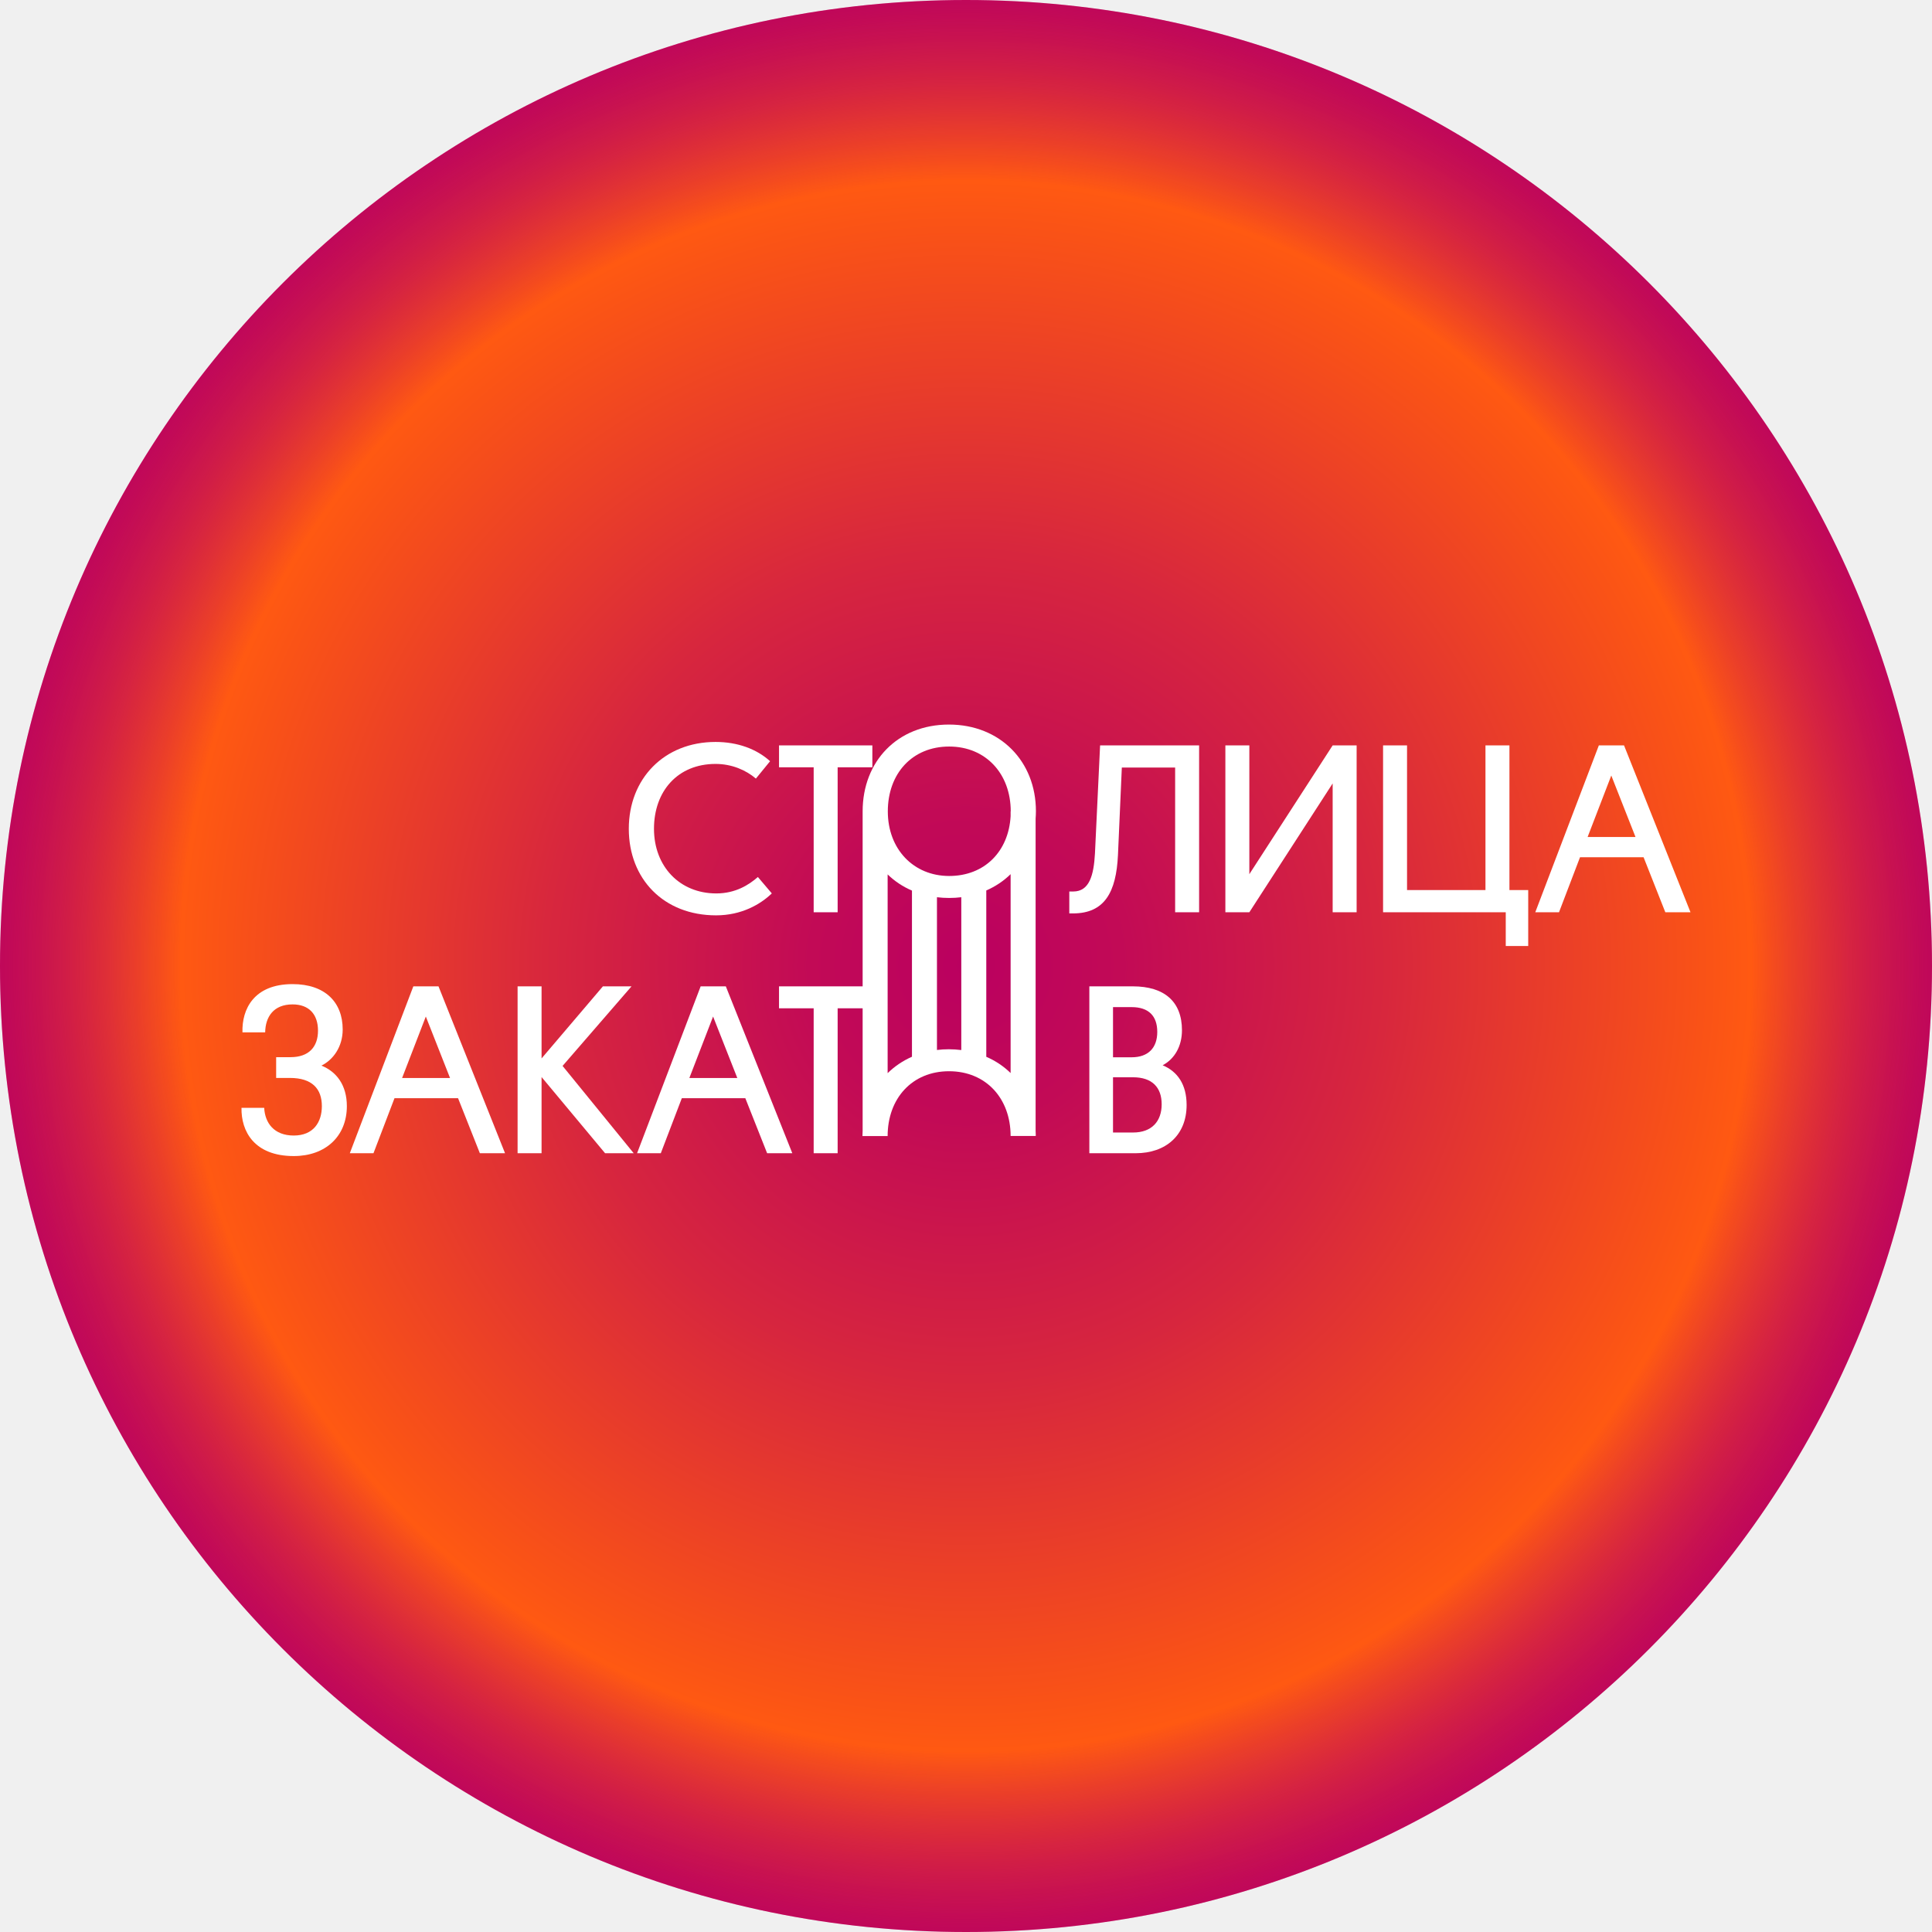
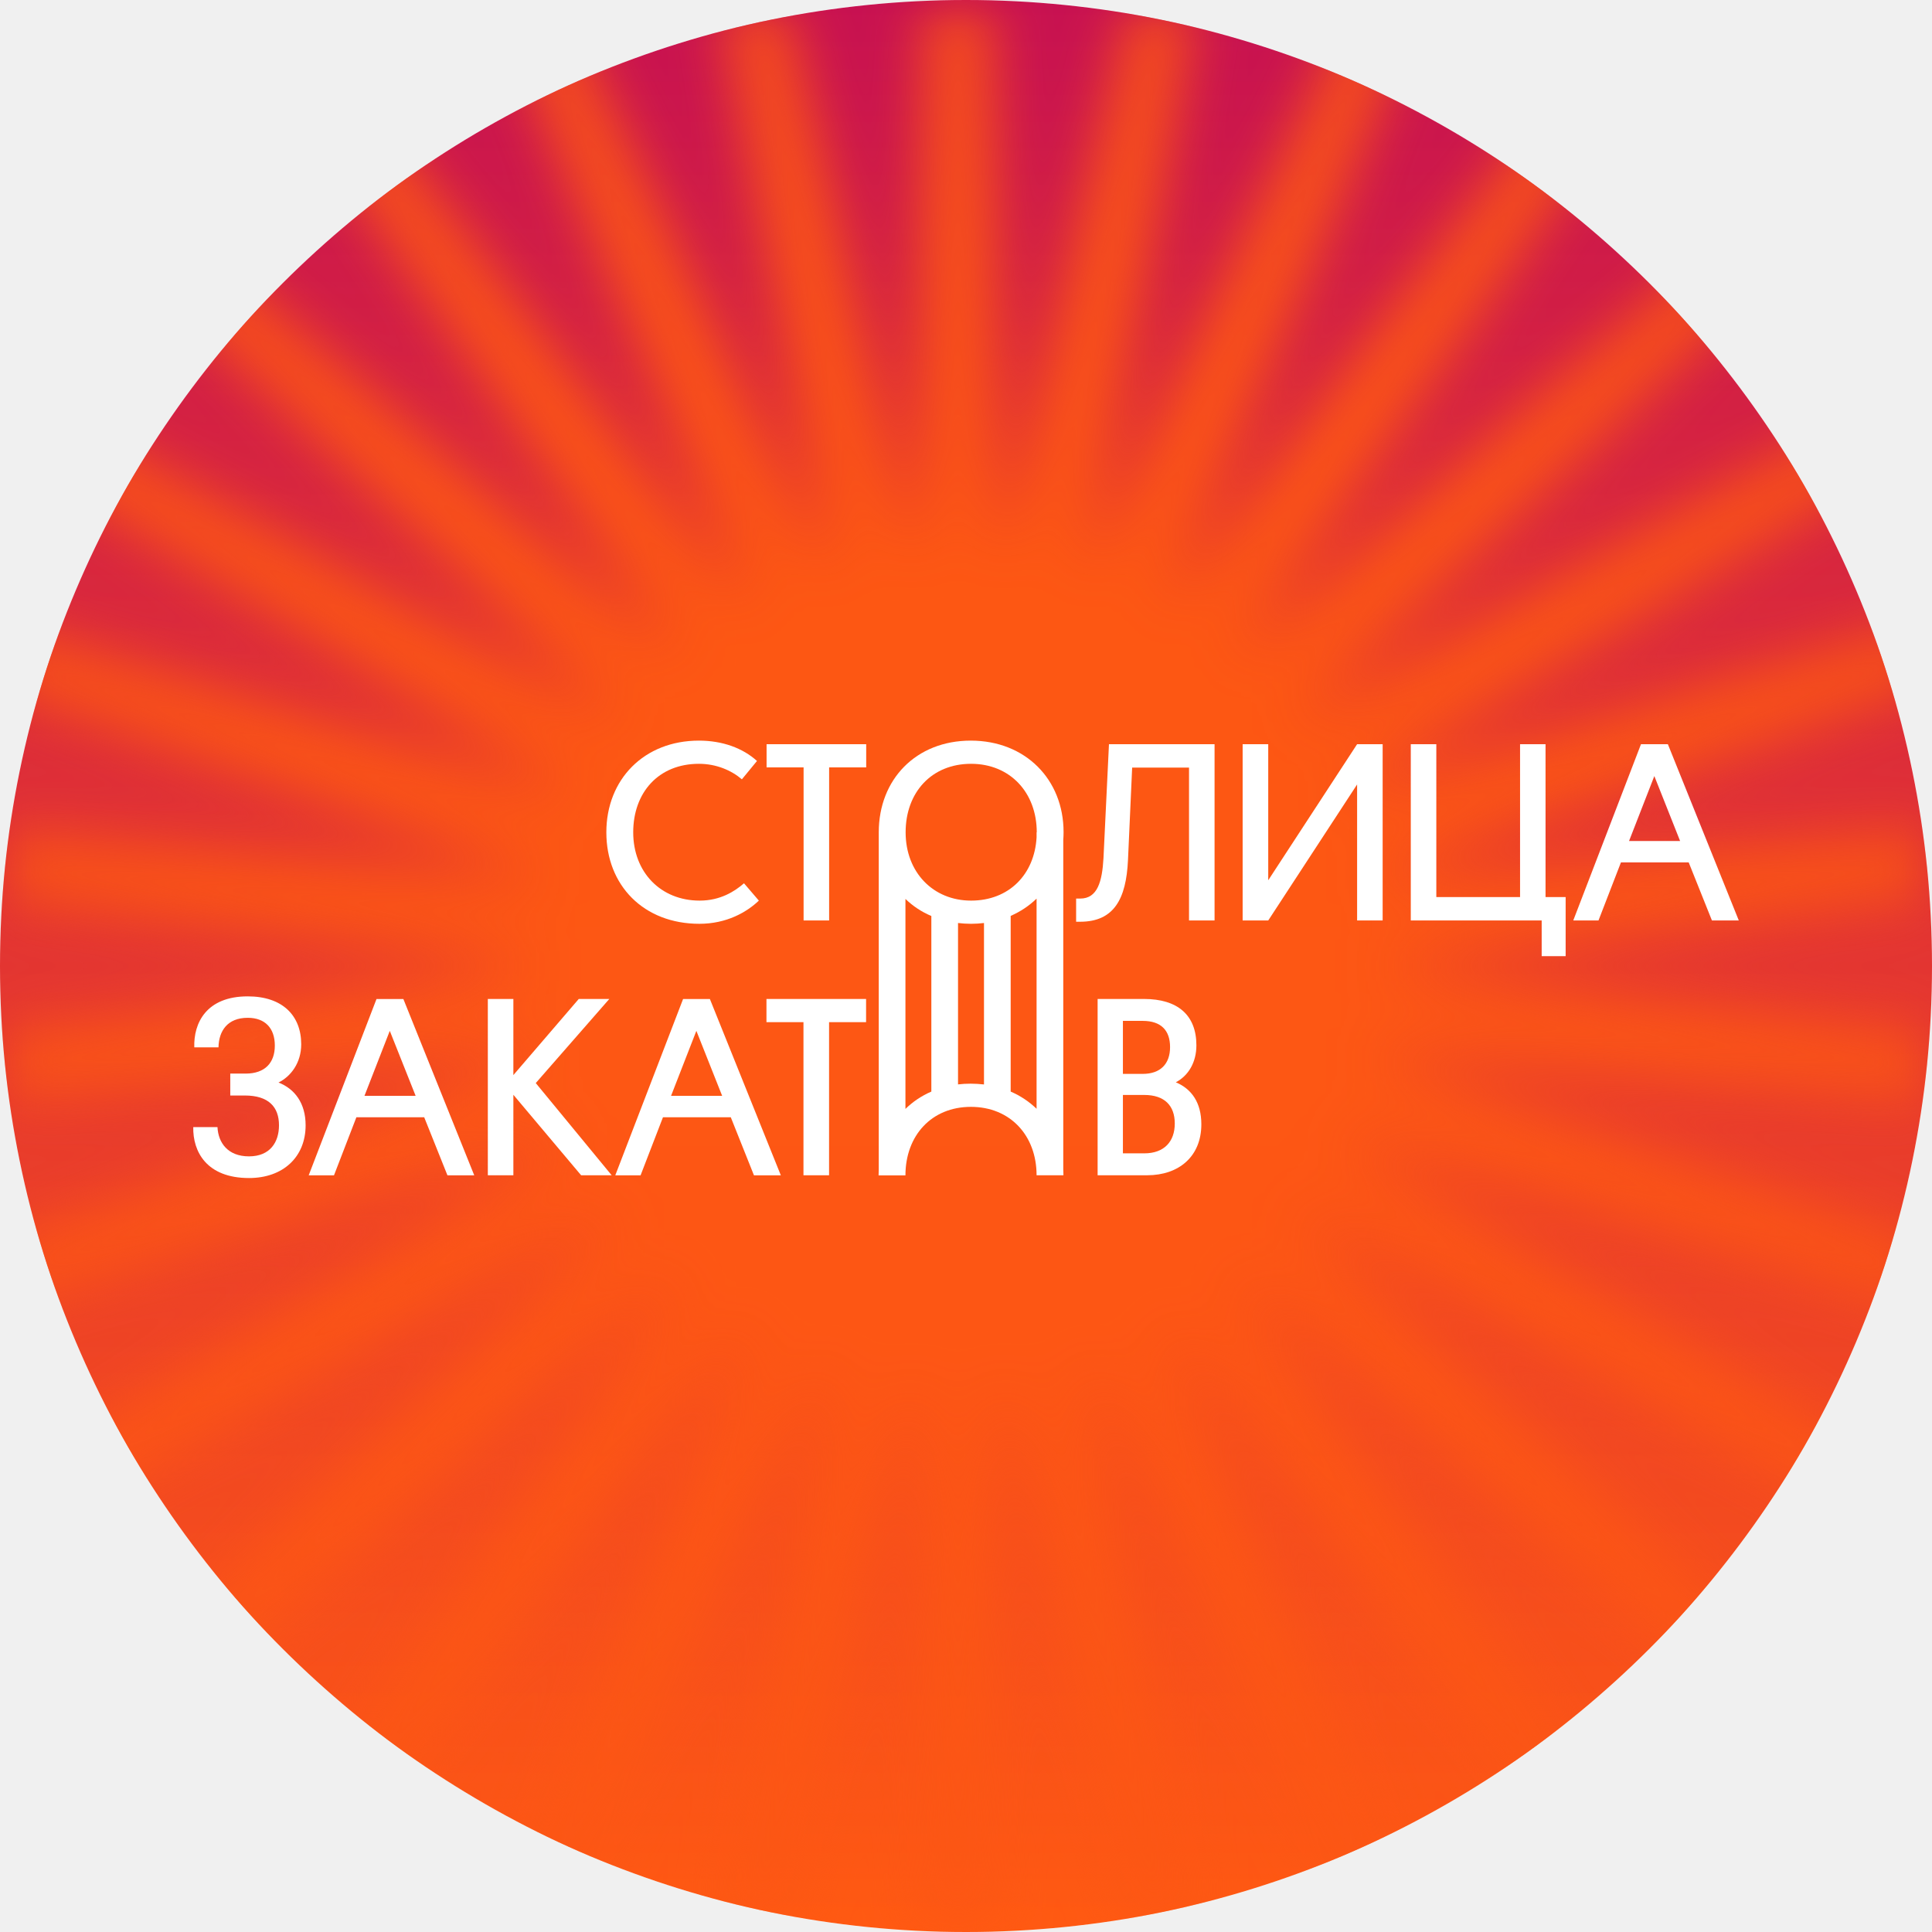
<svg xmlns="http://www.w3.org/2000/svg" width="32" height="32" viewBox="0 0 32 32" fill="none">
-   <g clip-path="url(#clip0_1513_9182)">
+   <g clip-path="url(#clip0_2640_15280)">
    <rect width="32" height="32" rx="16" fill="white" />
-     <rect width="32" height="32" rx="16" fill="url(#paint0_radial_1513_9182)" />
-     <path d="M16 33.066C25.426 33.066 33.067 25.425 33.067 16C33.067 6.574 25.426 -1.067 16 -1.067C6.574 -1.067 -1.067 6.574 -1.067 16C-1.067 25.425 6.574 33.066 16 33.066Z" fill="url(#paint1_radial_1513_9182)" />
-     <path d="M12.783 14.798C12.597 14.977 12.285 15.161 11.86 15.161C10.993 15.161 10.415 14.558 10.415 13.727C10.415 12.896 11.002 12.289 11.852 12.289C12.216 12.289 12.532 12.405 12.755 12.608L12.52 12.896C12.358 12.757 12.123 12.653 11.852 12.653C11.225 12.653 10.832 13.104 10.832 13.727C10.832 14.35 11.257 14.798 11.864 14.798C12.184 14.798 12.407 14.654 12.553 14.526L12.784 14.798H12.783Z" fill="white" />
-     <path d="M13.874 12.709V15.11H13.477V12.709H12.903V12.346H14.449V12.709H13.874H13.874Z" fill="white" />
-     <path d="M17.771 15.129H17.711V14.766H17.776C18.043 14.766 18.116 14.499 18.136 14.135L18.221 12.346H19.861V15.11H19.464V12.713H18.581L18.517 14.163C18.488 14.774 18.298 15.129 17.772 15.129H17.771Z" fill="white" />
-     <path d="M20.693 14.479L22.073 12.346H22.47V15.11H22.073V12.976L20.693 15.11H20.296V12.346H20.693V14.479Z" fill="white" />
-     <path d="M24.604 12.346H25.001V14.742H25.312V15.669H24.94V15.11H22.908V12.346H23.305V14.742H24.604V12.346H24.604Z" fill="white" />
-     <path d="M27.223 14.199H26.17L25.822 15.11H25.429L26.482 12.346H26.899L28 15.11H27.583L27.223 14.199ZM26.296 13.863H27.089L26.688 12.845L26.296 13.863Z" fill="white" />
-     <path d="M3.999 18.349H4.376C4.388 18.597 4.537 18.808 4.865 18.808C5.193 18.808 5.331 18.585 5.331 18.321C5.331 18.033 5.169 17.854 4.801 17.854H4.574V17.51H4.813C5.113 17.51 5.267 17.342 5.267 17.071C5.267 16.799 5.117 16.636 4.846 16.636C4.53 16.636 4.396 16.843 4.392 17.099H4.016C4.004 16.719 4.202 16.3 4.846 16.3C5.384 16.3 5.676 16.6 5.676 17.051C5.676 17.339 5.518 17.554 5.324 17.65C5.574 17.75 5.745 17.974 5.745 18.321C5.745 18.82 5.392 19.148 4.866 19.148C4.206 19.148 3.992 18.732 4 18.349H3.999Z" fill="white" />
-     <path d="M7.587 18.19H6.534L6.186 19.101H5.794L6.846 16.337H7.263L8.365 19.101H7.948L7.587 18.19ZM6.66 17.855H7.454L7.053 16.837L6.66 17.855Z" fill="white" />
-     <path d="M8.969 17.532L9.986 16.337H10.46L9.318 17.655L10.496 19.101H10.022L8.97 17.839V19.101H8.573V16.337H8.97V17.532H8.969Z" fill="white" />
-     <path d="M12.345 18.19H11.293L10.945 19.101H10.552L11.605 16.337H12.022L13.123 19.101H12.706L12.345 18.19ZM11.418 17.855H12.212L11.811 16.837L11.418 17.855Z" fill="white" />
-     <path d="M13.874 16.701V19.101H13.477V16.701H12.903V16.337H14.449V16.701H13.874H13.874Z" fill="white" />
-     <path d="M18.812 19.101H18.043V16.337H18.763C19.285 16.337 19.577 16.589 19.577 17.064C19.577 17.328 19.455 17.54 19.257 17.644C19.504 17.748 19.654 17.963 19.654 18.302C19.654 18.806 19.306 19.101 18.812 19.101ZM18.435 16.681V17.512H18.743C19.018 17.512 19.168 17.356 19.168 17.092C19.168 16.828 19.026 16.681 18.743 16.681H18.435ZM18.435 17.843V18.758H18.767C19.079 18.758 19.241 18.57 19.241 18.29C19.241 18.011 19.083 17.843 18.767 17.843H18.435V17.843Z" fill="white" />
-     <path d="M17.153 18.725V13.559C17.156 13.518 17.158 13.477 17.158 13.435C17.158 12.612 16.567 12.001 15.717 12.001C14.867 12.001 14.288 12.608 14.288 13.439V18.729C14.286 18.758 14.285 18.787 14.285 18.817H14.702C14.702 18.194 15.107 17.743 15.719 17.743C16.33 17.743 16.738 18.192 16.739 18.814V18.815H17.153V18.813H17.156C17.156 18.783 17.155 18.754 17.153 18.725ZM15.721 12.365C16.328 12.365 16.741 12.816 16.741 13.439H16.739V13.519C16.706 14.1 16.31 14.509 15.721 14.509C15.132 14.509 14.705 14.066 14.705 13.439C14.705 12.812 15.11 12.365 15.721 12.365ZM14.702 17.775V14.483C14.817 14.595 14.952 14.685 15.105 14.751V17.503C14.953 17.57 14.817 17.662 14.702 17.775ZM15.715 17.379C15.648 17.379 15.583 17.383 15.519 17.391V14.861C15.585 14.869 15.652 14.873 15.721 14.873C15.79 14.873 15.857 14.869 15.922 14.861V17.392C15.855 17.384 15.786 17.379 15.715 17.379ZM16.336 17.504V14.749C16.489 14.682 16.624 14.591 16.739 14.479V17.773C16.624 17.661 16.489 17.57 16.336 17.504Z" fill="white" />
+     <rect width="32" height="32" rx="16" fill="url(#paint0_linear_2640_15280)" />
+     <g filter="url(#filter0_f_2640_15280)">
+       <path d="M15.867 -18.133L16.583 9.211L22.991 -17.387L17.985 9.507L29.804 -15.182L19.293 10.088L36.008 -11.614L20.453 10.927L41.332 -6.84L21.411 11.987L45.543 -1.067L22.128 13.223L48.456 5.452L22.57 14.581L49.946 12.432L22.72 16L49.946 19.568L22.57 17.419L48.456 26.548L22.128 18.777L45.543 33.067L21.411 20.013L41.332 38.84L20.453 21.073L36.008 43.614L19.293 21.912L29.804 47.182L17.985 22.493L22.991 49.388L16.583 22.789L15.867 50.133L15.15 22.789L8.742 49.388L13.749 22.493L1.929 47.182L12.44 21.912L-4.275 43.614L11.281 21.073L-9.598 38.84L10.322 20.013L-13.809 33.067L9.606 18.777L-16.723 26.548L9.163 17.419L-18.212 19.568L9.013 16L-18.212 12.432L9.163 14.581L-16.723 5.452L9.606 13.223L-13.809 -1.067L10.322 11.987L-9.598 -6.84L11.281 10.927L-4.275 -11.614L12.44 10.088L1.929 -15.182L13.749 9.507L8.742 -17.387L15.15 9.211L15.867 -18.133Z" fill="url(#paint1_linear_2640_15280)" />
+     </g>
+     <path d="M12.569 14.917C12.37 15.107 12.037 15.301 11.584 15.301C10.66 15.301 10.043 14.664 10.043 13.786C10.043 12.908 10.669 12.267 11.576 12.267C11.964 12.267 12.301 12.389 12.538 12.604L12.288 12.908C12.115 12.76 11.865 12.651 11.576 12.651C10.906 12.651 10.488 13.128 10.488 13.786C10.488 14.444 10.941 14.917 11.589 14.917C11.93 14.917 12.168 14.765 12.323 14.63L12.569 14.917H12.569Z" fill="white" />
+     <path d="M13.733 12.71V15.246H13.31V12.71H12.697V12.326H14.347V12.71H13.734H13.733Z" fill="white" />
+     <path d="M17.888 15.267H17.824V14.883H17.893C18.178 14.883 18.255 14.601 18.277 14.216L18.368 12.326H20.117V15.246H19.694V12.714H18.752L18.683 14.246C18.653 14.892 18.45 15.267 17.889 15.267H17.888Z" fill="white" />
+     <path d="M21.006 14.58L22.478 12.326H22.901V15.246H22.478V12.993L21.006 15.246H20.582V12.326H21.006V14.58Z" fill="white" />
+     <path d="M25.176 12.326H25.599V14.858H25.932V15.837H25.535V15.246H23.367V12.326H23.79V14.858H25.177V12.326H25.176Z" fill="white" />
+     <path d="M27.97 14.284H26.848L26.476 15.246H26.058L27.18 12.326H27.625L28.8 15.246H28.355L27.97 14.284ZM26.982 13.93H27.828L27.401 12.854L26.982 13.93Z" fill="white" />
+     <path d="M3.2 18.668H3.602C3.615 18.93 3.775 19.153 4.124 19.153C4.474 19.153 4.621 18.917 4.621 18.638C4.621 18.334 4.448 18.145 4.055 18.145H3.814V17.782H4.069C4.388 17.782 4.552 17.604 4.552 17.318C4.552 17.031 4.392 16.858 4.103 16.858C3.766 16.858 3.624 17.077 3.619 17.347H3.218C3.205 16.946 3.416 16.503 4.103 16.503C4.678 16.503 4.989 16.82 4.989 17.297C4.989 17.601 4.82 17.828 4.613 17.93C4.881 18.035 5.062 18.271 5.062 18.638C5.062 19.166 4.686 19.512 4.125 19.512C3.421 19.512 3.192 19.073 3.201 18.668H3.2Z" fill="white" />
+     <path d="M7.026 18.505H5.903L5.532 19.467H5.113L6.236 16.547H6.681L7.855 19.467H7.411L7.026 18.505ZM6.037 18.15H6.884L6.456 17.074L6.037 18.15Z" fill="white" />
+     <path d="M8.502 17.808L9.586 16.546H10.092L8.874 17.939L10.131 19.466H9.625L8.503 18.133V19.466H8.08V16.546H8.503V17.808H8.502Z" fill="white" />
+     <path d="M12.104 18.505H10.981L10.61 19.467H10.191L11.314 16.547H11.758L12.933 19.467H12.488L12.104 18.505ZM11.115 18.15H11.961L11.534 17.074L11.115 18.15Z" fill="white" />
+     <path d="M13.732 16.93V19.466H13.308V16.93H12.695V16.546H14.345V16.93H13.732H13.732Z" fill="white" />
+     <path d="M19 19.466H18.18V16.546H18.948C19.505 16.546 19.816 16.812 19.816 17.314C19.816 17.593 19.686 17.816 19.475 17.926C19.738 18.036 19.898 18.264 19.898 18.622C19.898 19.154 19.527 19.466 19 19.466ZM18.599 16.909V17.787H18.927C19.22 17.787 19.38 17.622 19.38 17.343C19.38 17.065 19.229 16.909 18.927 16.909H18.599ZM18.599 18.137V19.103H18.953C19.285 19.103 19.458 18.905 19.458 18.609C19.458 18.314 19.29 18.136 18.953 18.136H18.599V18.137Z" fill="white" />
+     <path d="M17.611 19.37V13.913C17.614 13.87 17.616 13.826 17.616 13.782C17.616 12.912 16.986 12.267 16.079 12.267C15.173 12.267 14.555 12.908 14.555 13.786V19.375C14.553 19.405 14.552 19.436 14.552 19.468H14.997C14.997 18.809 15.429 18.333 16.081 18.333C16.733 18.333 17.168 18.808 17.169 19.464V19.466H17.611V19.463H17.614C17.614 19.432 17.613 19.401 17.611 19.37ZM16.084 12.651C16.731 12.651 17.172 13.128 17.172 13.786H17.169V13.87C17.134 14.484 16.712 14.917 16.084 14.917C15.456 14.917 15 14.448 15 13.786C15 13.123 15.431 12.651 16.084 12.651ZM14.997 18.367V14.889C15.119 15.007 15.263 15.103 15.426 15.172V18.08C15.264 18.15 15.12 18.247 14.997 18.367ZM16.077 17.949C16.005 17.949 15.936 17.953 15.868 17.961V15.288C15.938 15.296 16.01 15.301 16.084 15.301C16.157 15.301 16.228 15.296 16.298 15.288V17.962C16.226 17.954 16.152 17.949 16.077 17.949ZM16.74 18.08V15.17C16.902 15.099 17.046 15.003 17.169 14.884V18.365C17.047 18.247 16.902 18.15 16.74 18.08Z" fill="white" />
  </g>
  <defs>
-     <radialGradient id="paint0_radial_1513_9182" cx="0" cy="0" r="1" gradientUnits="userSpaceOnUse" gradientTransform="translate(16 16) scale(16)">
+     <filter id="filter0_f_2640_15280" x="-19.212" y="-19.133" width="70.158" height="70.267" filterUnits="userSpaceOnUse" color-interpolation-filters="sRGB">
+       <feFlood flood-opacity="0" result="BackgroundImageFix" />
+       <feBlend mode="normal" in="SourceGraphic" in2="BackgroundImageFix" result="shape" />
+       <feGaussianBlur stdDeviation="0.5" result="effect1_foregroundBlur_2640_15280" />
+     </filter>
+     <linearGradient id="paint0_linear_2640_15280" x1="16" y1="41.733" x2="16" y2="-7.467" gradientUnits="userSpaceOnUse">
      <stop stop-color="#FF5912" />
+       <stop offset="0.202" stop-color="#FF5912" />
      <stop offset="1" stop-color="#BA0060" />
-     </radialGradient>
-     <radialGradient id="paint1_radial_1513_9182" cx="0" cy="0" r="1" gradientUnits="userSpaceOnUse" gradientTransform="translate(16 15.9998) scale(17.0667)">
-       <stop stop-color="#BA0060" />
-       <stop offset="0.15" stop-color="#C20A56" />
-       <stop offset="0.4" stop-color="#D7263E" />
-       <stop offset="0.72" stop-color="#FA5316" />
-       <stop offset="0.76" stop-color="#FF5912" />
-       <stop offset="1" stop-color="#BA0060" stop-opacity="0" />
-     </radialGradient>
-     <clipPath id="clip0_1513_9182">
+     </linearGradient>
+     <linearGradient id="paint1_linear_2640_15280" x1="15.867" y1="-18.133" x2="15.841" y2="69.707" gradientUnits="userSpaceOnUse">
+       <stop offset="0.01" stop-color="#FF5912" />
+       <stop offset="1" stop-color="#FA5316" />
+     </linearGradient>
+     <clipPath id="clip0_2640_15280">
      <rect width="32" height="32" rx="16" fill="white" />
    </clipPath>
  </defs>
</svg>
